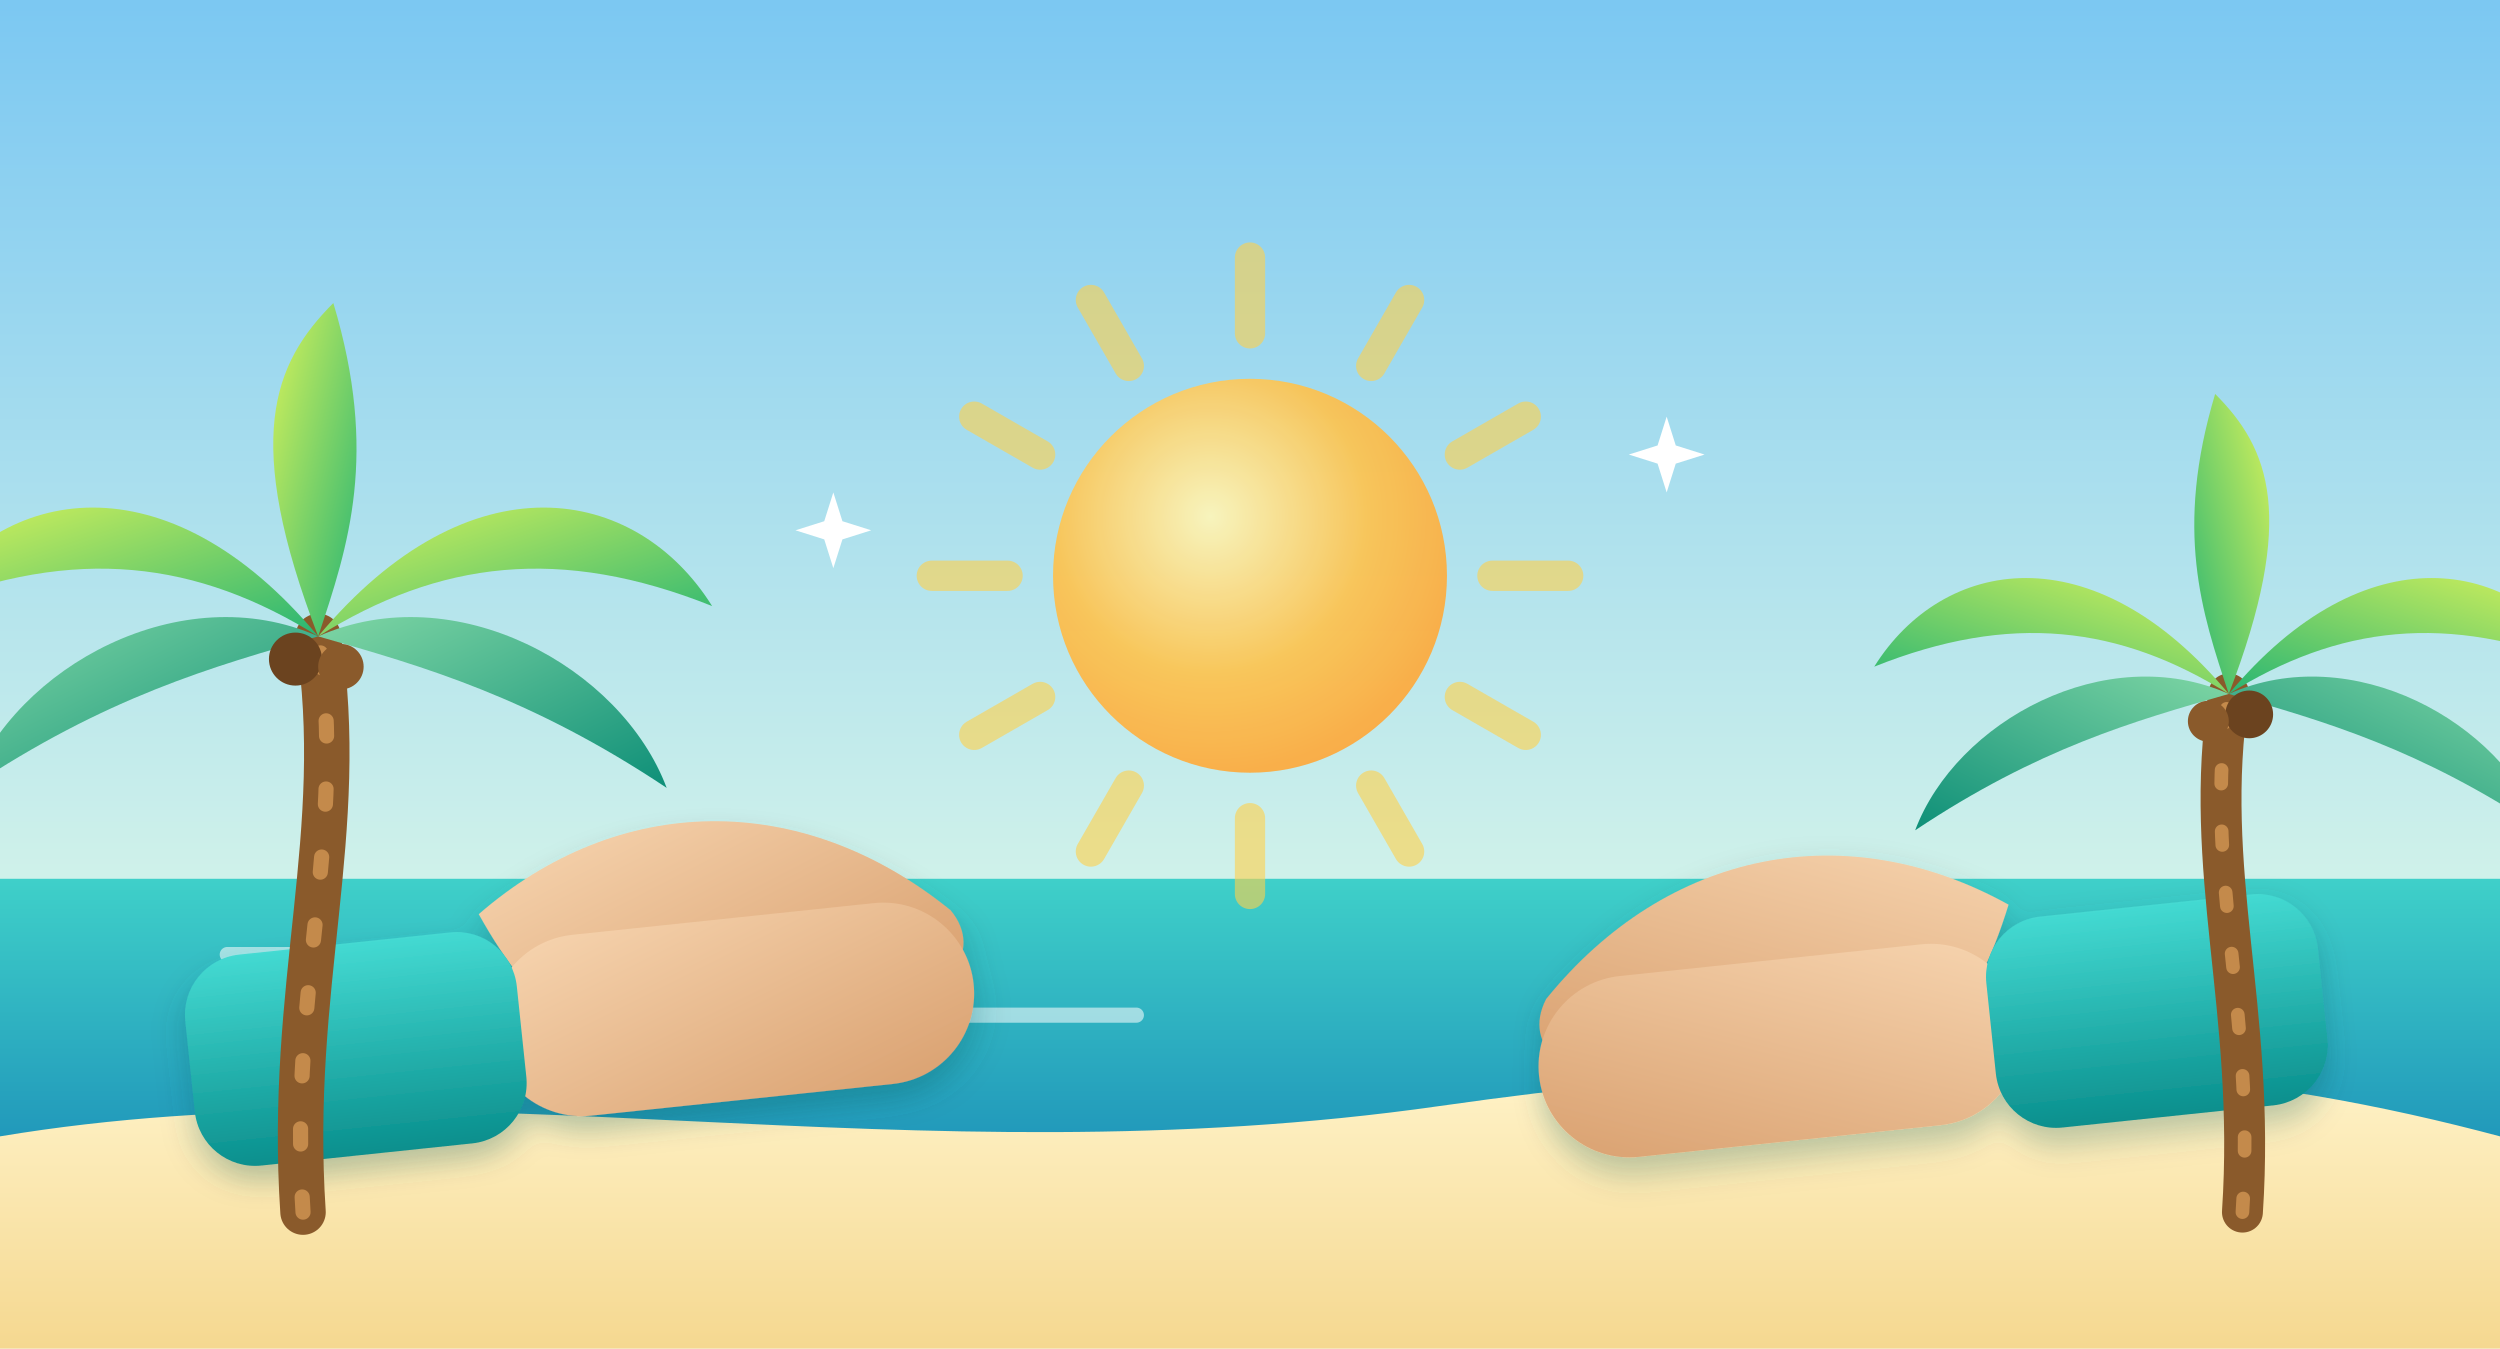
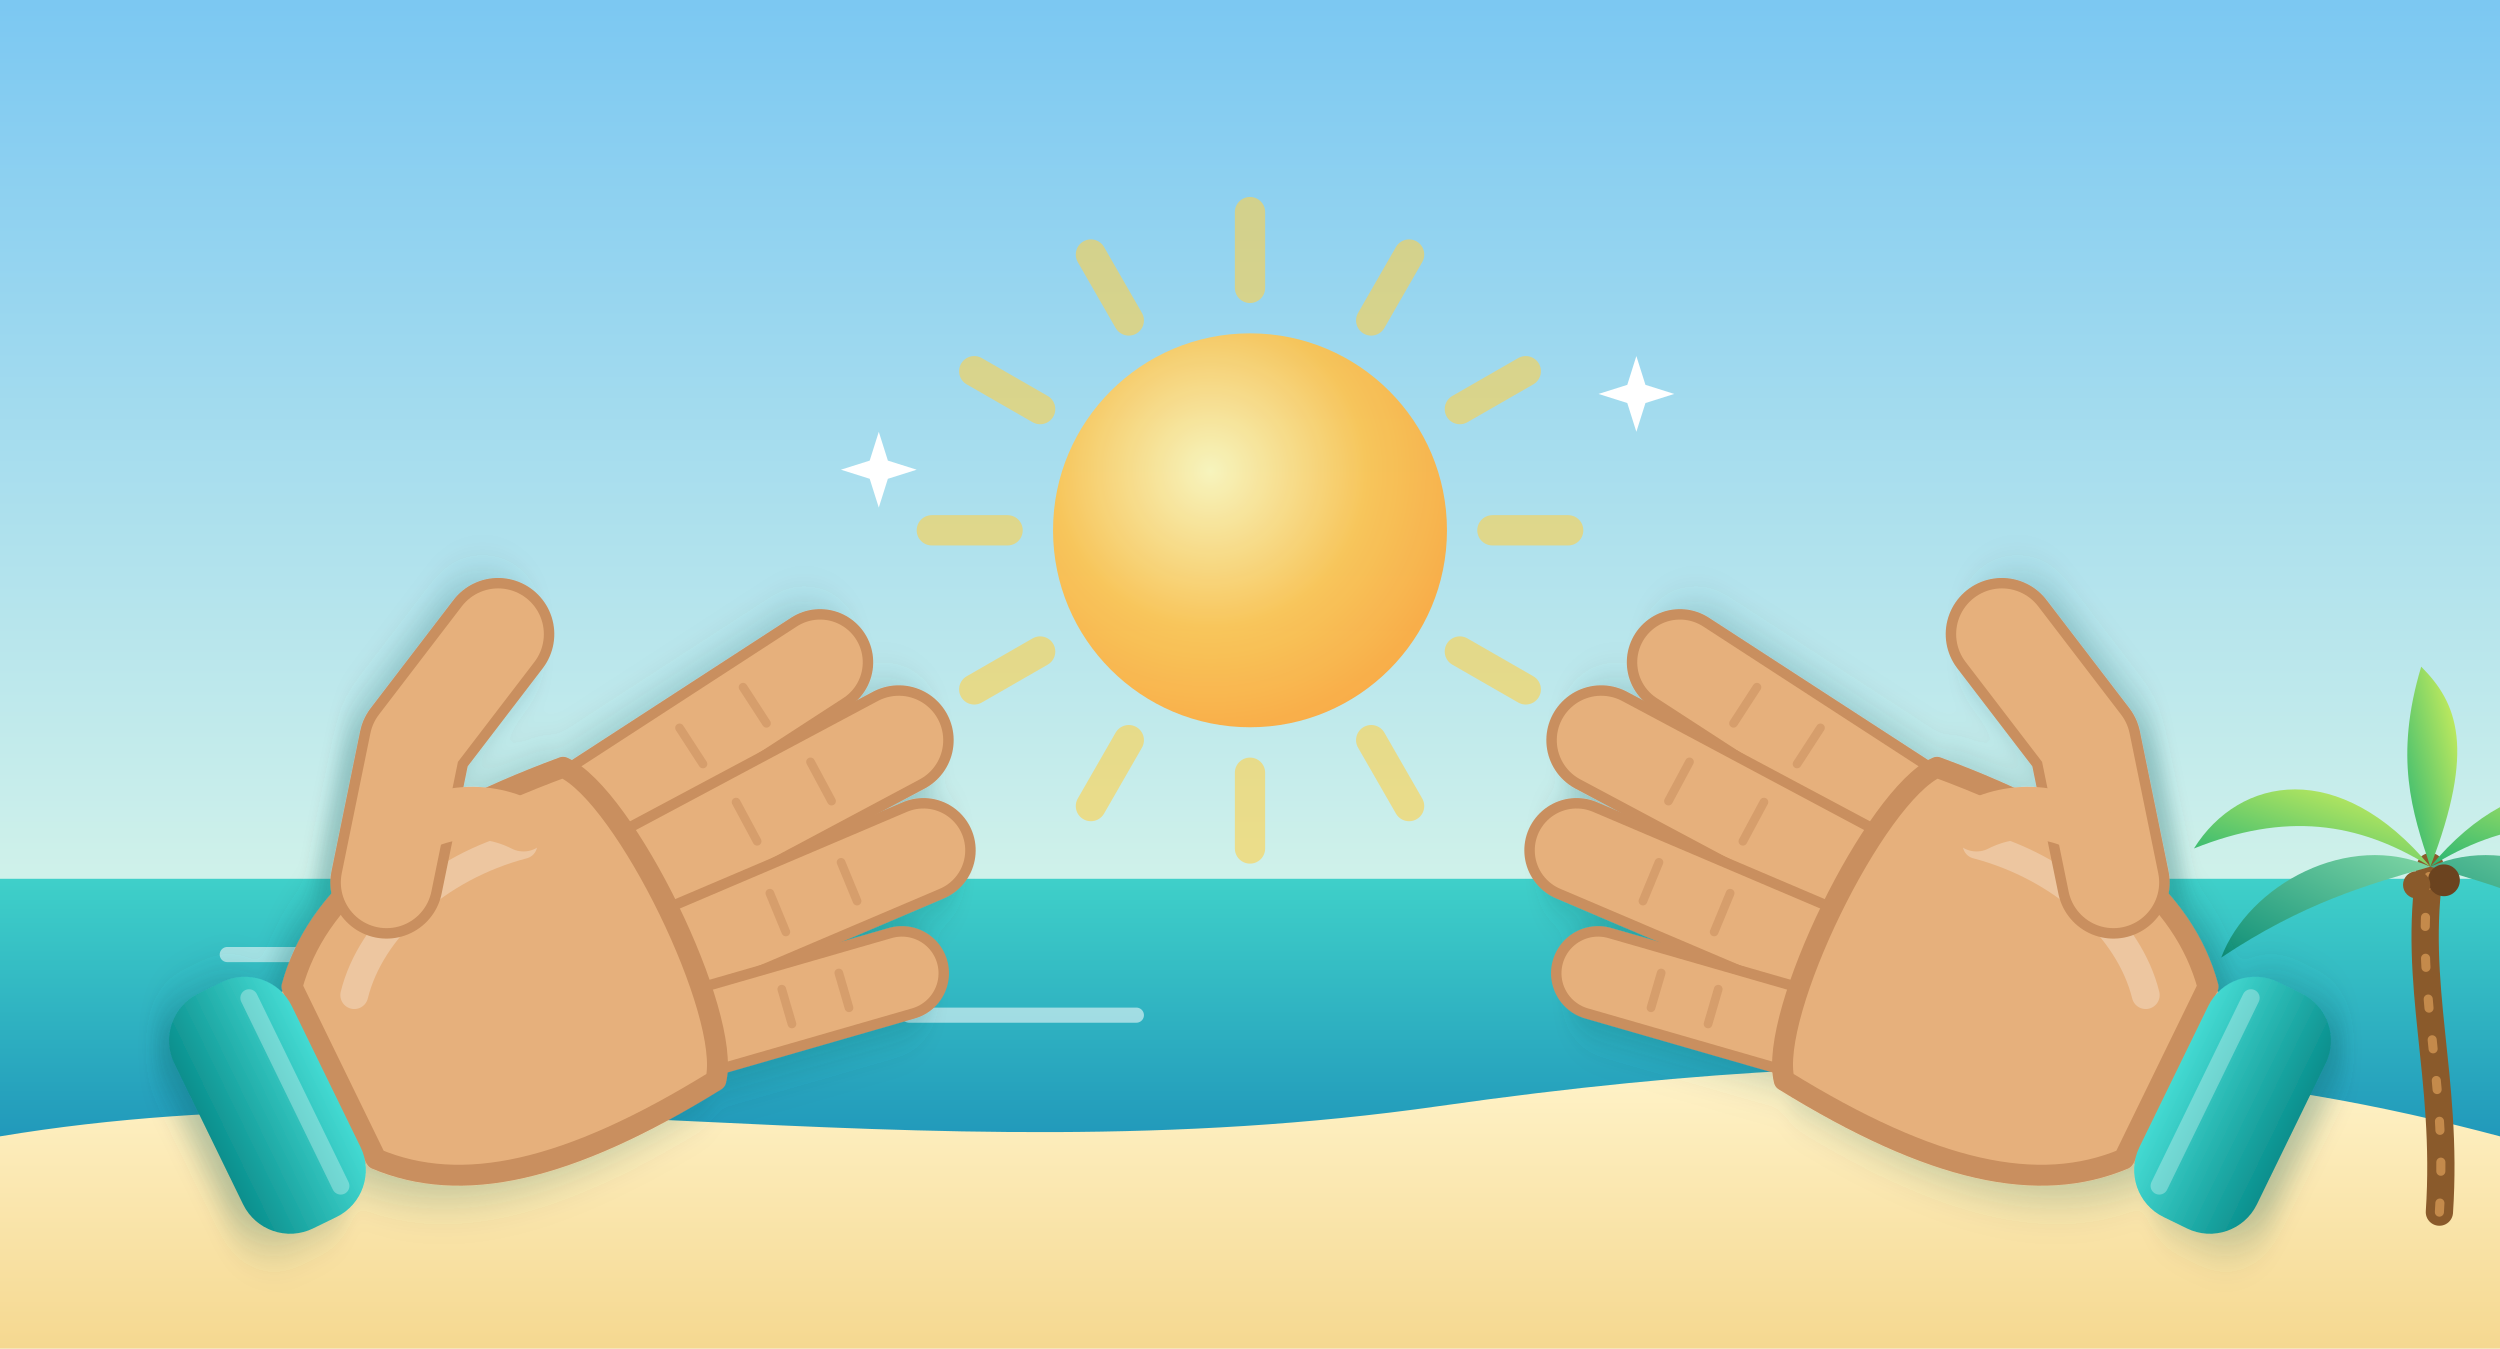
<svg xmlns="http://www.w3.org/2000/svg" viewBox="0 0 330 178" width="330" height="178" role="img">
  <defs>
    <linearGradient id="de-nada-sky" x1="0" y1="0" x2="0" y2="1">
      <stop offset="0" stop-color="#7CC8F2" />
      <stop offset=".65" stop-color="#CFF1EA" />
      <stop offset="1" stop-color="#FFF1C4" />
    </linearGradient>
    <linearGradient id="de-nada-sea" x1="0" y1="0" x2="0" y2="1">
      <stop offset="0" stop-color="#3FD0C9" />
      <stop offset="1" stop-color="#1C8FB8" />
    </linearGradient>
    <linearGradient id="de-nada-sand" x1="0" y1="0" x2="0" y2="1">
      <stop offset="0" stop-color="#FFF3C9" />
      <stop offset="1" stop-color="#F5D890" />
    </linearGradient>
    <linearGradient id="de-nada-leaf" x1="0" y1="0" x2="1" y2="1">
      <stop offset="0" stop-color="#D8F25A" />
      <stop offset="1" stop-color="#27B574" />
    </linearGradient>
    <linearGradient id="de-nada-leafd" x1="0" y1="0" x2="1" y2="1">
      <stop offset="0" stop-color="#7FD6A4" />
      <stop offset="1" stop-color="#0E8F78" />
    </linearGradient>
    <linearGradient id="de-nada-gold" x1="0" y1="0" x2="0" y2="1">
      <stop offset="0" stop-color="#FFE98A" />
      <stop offset=".55" stop-color="#FFC24B" />
      <stop offset="1" stop-color="#E88B14" />
    </linearGradient>
    <linearGradient id="de-nada-teal" x1="0" y1="0" x2="0" y2="1">
      <stop offset="0" stop-color="#44DAD2" />
      <stop offset="1" stop-color="#0A8F8D" />
    </linearGradient>
    <linearGradient id="de-nada-coral" x1="0" y1="0" x2="0" y2="1">
      <stop offset="0" stop-color="#FF8F73" />
      <stop offset="1" stop-color="#E8553A" />
    </linearGradient>
    <linearGradient id="de-nada-skin" x1="0" y1="0" x2="1" y2="1">
      <stop offset="0" stop-color="#F7D5B0" />
      <stop offset="1" stop-color="#D9A06F" />
    </linearGradient>
    <linearGradient id="de-nada-night" x1="0" y1="0" x2="0" y2="1">
      <stop offset="0" stop-color="#16406B" />
      <stop offset=".7" stop-color="#2D7C9E" />
      <stop offset="1" stop-color="#5BB5B8" />
    </linearGradient>
    <linearGradient id="de-nada-dawn" x1="0" y1="0" x2="0" y2="1">
      <stop offset="0" stop-color="#9FD8F2" />
      <stop offset=".6" stop-color="#FFE3B0" />
      <stop offset="1" stop-color="#FFB38A" />
    </linearGradient>
    <radialGradient id="de-nada-sun" cx=".4" cy=".35" r=".8">
      <stop offset="0" stop-color="#FFF6B8" />
      <stop offset=".5" stop-color="#FFC24B" />
      <stop offset="1" stop-color="#FF9A2E" />
    </radialGradient>
    <radialGradient id="de-nada-moon" cx=".35" cy=".35" r=".8">
      <stop offset="0" stop-color="#FFFFFF" />
      <stop offset="1" stop-color="#E9F0C4" />
    </radialGradient>
    <filter id="de-nada-sh" x="-20%" y="-20%" width="140%" height="150%">
      <feDropShadow dx="0" dy="2" stdDeviation="2" flood-color="#0B4F55" flood-opacity=".28" />
    </filter>
+     <linearGradient id="de-nada-wall" x1="0" y1="0" x2="0" y2="1">
+       <stop offset="0" stop-color="#FFF6DC" />
+       <stop offset="1" stop-color="#FFDDAE" />
+     </linearGradient>
+     <linearGradient id="de-nada-wallt" x1="0" y1="0" x2="0" y2="1">
+       <stop offset="0" stop-color="#C9F2E8" />
+       <stop offset="1" stop-color="#8FDCCB" />
+     </linearGradient>
+     <linearGradient id="de-nada-wood" x1="0" y1="0" x2="0" y2="1">
+       <stop offset="0" stop-color="#E8B878" />
+       <stop offset="1" stop-color="#BF8447" />
+     </linearGradient>
+     <linearGradient id="de-nada-road" x1="0" y1="0" x2="0" y2="1">
+       <stop offset="0" stop-color="#8AA7A1" />
+       <stop offset="1" stop-color="#4F6F6A" />
+     </linearGradient>
+     <linearGradient id="de-nada-steel" x1="0" y1="0" x2="0" y2="1">
+       <stop offset="0" stop-color="#F4FAFA" />
+       <stop offset="1" stop-color="#A9C4C2" />
+     </linearGradient>
+     <linearGradient id="de-nada-blue" x1="0" y1="0" x2="0" y2="1">
+       <stop offset="0" stop-color="#5FB4EE" />
+       <stop offset="1" stop-color="#2E6FC0" />
+     </linearGradient>
+     <linearGradient id="de-nada-glass" x1="0" y1="0" x2="1" y2="1">
+       <stop offset="0" stop-color="#E6FAFF" />
+       <stop offset="1" stop-color="#9ED8EE" />
+     </linearGradient>
+     <linearGradient id="de-nada-red" x1="0" y1="0" x2="0" y2="1">
+       <stop offset="0" stop-color="#FF6B52" />
+       <stop offset="1" stop-color="#C92E1E" />
+     </linearGradient>
+     <linearGradient id="de-nada-green" x1="0" y1="0" x2="0" y2="1">
+       <stop offset="0" stop-color="#7BDB6A" />
+       <stop offset="1" stop-color="#2E9E4A" />
+     </linearGradient>
  </defs>
  <clipPath id="de-nada-clip">
    <rect width="330" height="178" rx="0" />
  </clipPath>
  <g clip-path="url(#de-nada-clip)">
    <rect width="330" height="178" fill="url(#de-nada-sky)" />
    <rect y="116" width="330" height="40" fill="url(#de-nada-sea)" />
    <g stroke="#fff" stroke-opacity=".55" stroke-width="2" stroke-linecap="round">
      <path d="M30 126h22M120 134h30M230 125h26M280 138h20" />
    </g>
    <path d="M0 150C60 140 120 156 190 146S300 142 330 150V178H0Z" fill="url(#de-nada-sand)" />
-     <circle cx="165" cy="76" r="26" fill="url(#de-nada-sun)" opacity=".9" />
+     <circle cx="165" cy="70" r="26" fill="url(#de-nada-sun)" opacity=".9" />
    <g stroke="#FFD04A" stroke-width="4" stroke-linecap="round" opacity="0.6">
-       <path d="M197.0 76.0L207.0 76.0" />
-       <path d="M192.7 92.0L201.4 97.0" />
-       <path d="M181.0 103.7L186.0 112.4" />
-       <path d="M165.0 108.0L165.0 118.0" />
-       <path d="M149.0 103.7L144.0 112.4" />
-       <path d="M137.3 92.0L128.6 97.0" />
-       <path d="M133.0 76.0L123.0 76.0" />
-       <path d="M137.3 60.0L128.6 55.0" />
-       <path d="M149.0 48.3L144.0 39.6" />
-       <path d="M165.0 44.0L165.0 34.0" />
-       <path d="M181.0 48.3L186.0 39.6" />
-       <path d="M192.7 60.0L201.4 55.0" />
+       <path d="M197.0 70.0L207.0 70.0" />
+       <path d="M192.7 86.0L201.4 91.0" />
+       <path d="M181.0 97.7L186.0 106.4" />
+       <path d="M165.0 102.0L165.0 112.0" />
+       <path d="M149.0 97.7L144.0 106.4" />
+       <path d="M137.3 86.0L128.6 91.0" />
+       <path d="M133.0 70.0L123.0 70.0" />
+       <path d="M137.3 54.0L128.6 49.0" />
+       <path d="M149.0 42.3L144.0 33.6" />
+       <path d="M165.0 38.0L165.0 28.0" />
+       <path d="M181.0 42.3L186.0 33.6" />
+       <path d="M192.7 54.0L201.4 49.0" />
    </g>
-     <g transform="translate(70 128) scale(1 1) rotate(-6)" filter="url(#de-nada-sh)">
-       <path d="M-6 -8c20 -14 44 -12 62 6 4 6 -2 12 -10 8 -12 -6 -24 -6 -34 0-6 4-12 0-18-14Z" fill="url(#de-nada-skin)" />
-       <rect x="-6" y="-4" width="64" height="24" rx="12" fill="url(#de-nada-skin)" />
-       <rect x="-46" y="-6" width="44" height="28" rx="8" fill="url(#de-nada-teal)" />
-     </g>
-     <g transform="translate(260 128) scale(-1 1) rotate(6)" filter="url(#de-nada-sh)">
-       <path d="M-6 -8c20 -14 44 -12 62 6 4 6 -2 12 -10 8 -12 -6 -24 -6 -34 0-6 4-12 0-18-14Z" fill="url(#de-nada-skin)" />
-       <rect x="-6" y="-4" width="64" height="24" rx="12" fill="url(#de-nada-skin)" />
-       <rect x="-46" y="-6" width="44" height="28" rx="8" fill="url(#de-nada-teal)" />
-     </g>
-     <g transform="translate(40 160) scale(1 1)">
+     <g transform="translate(322 160) scale(-0.6 0.6)">
      <path d="M0 0C-2 -30 6 -50 2 -76" stroke="#8A5A2B" stroke-width="6" fill="none" stroke-linecap="round" />
      <path d="M0 0C-2 -30 6 -50 2 -76" stroke="#C48A4B" stroke-width="2" fill="none" stroke-dasharray="2 7" stroke-linecap="round" />
      <g fill="url(#de-nada-leaf)">
        <path d="M2 -76C-18 -100 -40 -96 -50 -80 -30 -88 -14 -86 2 -76Z" />
        <path d="M2 -76C22 -100 44 -96 54 -80 34 -88 18 -86 2 -76Z" />
        <path d="M2 -76C-8 -102 -4 -112 4 -120 10 -100 6 -88 2 -76Z" />
      </g>
      <g fill="url(#de-nada-leafd)">
        <path d="M2 -76C-16 -84 -38 -72 -44 -56 -26 -68 -12 -72 2 -76Z" />
        <path d="M2 -76C20 -84 42 -72 48 -56 30 -68 16 -72 2 -76Z" />
      </g>
      <circle cx="-1" cy="-73" r="3.5" fill="#6B431F" />
      <circle cx="5" cy="-72" r="3" fill="#8A5A2B" />
    </g>
-     <g transform="translate(296 160) scale(-0.9 0.9)">
-       <path d="M0 0C-2 -30 6 -50 2 -76" stroke="#8A5A2B" stroke-width="6" fill="none" stroke-linecap="round" />
-       <path d="M0 0C-2 -30 6 -50 2 -76" stroke="#C48A4B" stroke-width="2" fill="none" stroke-dasharray="2 7" stroke-linecap="round" />
-       <g fill="url(#de-nada-leaf)">
-         <path d="M2 -76C-18 -100 -40 -96 -50 -80 -30 -88 -14 -86 2 -76Z" />
-         <path d="M2 -76C22 -100 44 -96 54 -80 34 -88 18 -86 2 -76Z" />
-         <path d="M2 -76C-8 -102 -4 -112 4 -120 10 -100 6 -88 2 -76Z" />
-       </g>
-       <g fill="url(#de-nada-leafd)">
-         <path d="M2 -76C-16 -84 -38 -72 -44 -56 -26 -68 -12 -72 2 -76Z" />
-         <path d="M2 -76C20 -84 42 -72 48 -56 30 -68 16 -72 2 -76Z" />
-       </g>
-       <circle cx="-1" cy="-73" r="3.5" fill="#6B431F" />
-       <circle cx="5" cy="-72" r="3" fill="#8A5A2B" />
+     <g transform="translate(72 128) rotate(64) scale(1.15 1.15)" filter="url(#de-nada-sh)">
+       <path d="M-14.0 -12.0L-17.9 -43.8" stroke="#C98F5E" stroke-width="12.2" stroke-linecap="round" stroke-linejoin="round" fill="none" />
+       <path d="M-14.0 -12.0L-17.9 -43.8" stroke="#E6B07C" stroke-width="9.8" stroke-linecap="round" stroke-linejoin="round" fill="none" />
+       <path d="M-18.2 -26.0l4.9 -0.6" stroke="#C98F5E" stroke-width="1" stroke-linecap="round" opacity=".55" />
+       <path d="M-19.2 -34.6l4.9 -0.6" stroke="#C98F5E" stroke-width="1" stroke-linecap="round" opacity=".55" />
+       <path d="M-4.6 -12.0L-5.9 -48.0" stroke="#C98F5E" stroke-width="12.6" stroke-linecap="round" stroke-linejoin="round" fill="none" />
+       <path d="M-4.6 -12.0L-5.9 -48.0" stroke="#E6B07C" stroke-width="10.2" stroke-linecap="round" stroke-linejoin="round" fill="none" />
+       <path d="M-7.7 -28.1l5.1 -0.2" stroke="#C98F5E" stroke-width="1" stroke-linecap="round" opacity=".55" />
+       <path d="M-8.1 -37.8l5.1 -0.2" stroke="#C98F5E" stroke-width="1" stroke-linecap="round" opacity=".55" />
+       <path d="M5.0 -12.0L6.7 -45.0" stroke="#C98F5E" stroke-width="12.0" stroke-linecap="round" stroke-linejoin="round" fill="none" />
+       <path d="M5.0 -12.0L6.7 -45.0" stroke="#E6B07C" stroke-width="9.6" stroke-linecap="round" stroke-linejoin="round" fill="none" />
+       <path d="M3.4 -27.0l4.8 0.3" stroke="#C98F5E" stroke-width="1" stroke-linecap="round" opacity=".55" />
+       <path d="M3.8 -35.9l4.8 0.3" stroke="#C98F5E" stroke-width="1" stroke-linecap="round" opacity=".55" />
+       <path d="M14.0 -12.0L18.3 -36.6" stroke="#C98F5E" stroke-width="10.8" stroke-linecap="round" stroke-linejoin="round" fill="none" />
+       <path d="M14.0 -12.0L18.3 -36.6" stroke="#E6B07C" stroke-width="8.4" stroke-linecap="round" stroke-linejoin="round" fill="none" />
+       <path d="M13.9 -23.4l4.1 0.7" stroke="#C98F5E" stroke-width="1" stroke-linecap="round" opacity=".55" />
+       <path d="M15.1 -30.1l4.1 0.7" stroke="#C98F5E" stroke-width="1" stroke-linecap="round" opacity=".55" />
+       <rect x="-11" y="18" width="22" height="16" rx="6" fill="#E6B07C" />
+       <path d="M-20 -12C-22 8 -19 20 -11 27H11C19 20 22 8 20 -12C14 -17 -14 -17 -20 -12Z" fill="#E6B07C" stroke="#C98F5E" stroke-width="2.4" stroke-linejoin="round" />
+       <path d="M-14 -4C-16 6 -13 16 -7 21" stroke="#fff" stroke-opacity=".28" stroke-width="3.2" fill="none" stroke-linecap="round" />
+       <path d="M-17.0 12.0L-30.0 2.0L-37.0 -12.0" stroke="#C98F5E" stroke-width="12.9" stroke-linecap="round" stroke-linejoin="round" fill="none" />
+       <path d="M-17.0 12.0L-30.0 2.0L-37.0 -12.0" stroke="#E6B07C" stroke-width="10.5" stroke-linecap="round" stroke-linejoin="round" fill="none" />
+       <path d="M-20 12C-23 4 -20 -2 -16 -5" stroke="#E6B07C" stroke-width="6" fill="none" stroke-linecap="round" />
+       <path d="M-6 3q6 -3 12 0" stroke="#C98F5E" stroke-width="1.2" fill="none" opacity="0" />
+       <rect x="-15.0" y="28" width="30" height="15" rx="6" fill="url(#de-nada-teal)" />
+       <path d="M-12.0 32H12.0" stroke="#fff" stroke-opacity=".3" stroke-width="2" stroke-linecap="round" />
    </g>
-     <polygon points="110.0,65.0 111.2,68.8 115.0,70.0 111.2,71.2 110.0,75.0 108.8,71.2 105.0,70.0 108.8,68.8" fill="#fff" opacity="1" />
-     <polygon points="220.0,55.0 221.2,58.8 225.0,60.0 221.2,61.2 220.0,65.0 218.8,61.2 215.0,60.0 218.8,58.8" fill="#fff" opacity="1" />
+     <g transform="translate(258 128) rotate(-64) scale(-1.15 1.15)" filter="url(#de-nada-sh)">
+       <path d="M-14.0 -12.0L-17.9 -43.8" stroke="#C98F5E" stroke-width="12.2" stroke-linecap="round" stroke-linejoin="round" fill="none" />
+       <path d="M-14.0 -12.0L-17.9 -43.8" stroke="#E6B07C" stroke-width="9.8" stroke-linecap="round" stroke-linejoin="round" fill="none" />
+       <path d="M-18.2 -26.0l4.9 -0.6" stroke="#C98F5E" stroke-width="1" stroke-linecap="round" opacity=".55" />
+       <path d="M-19.2 -34.6l4.9 -0.6" stroke="#C98F5E" stroke-width="1" stroke-linecap="round" opacity=".55" />
+       <path d="M-4.6 -12.0L-5.9 -48.0" stroke="#C98F5E" stroke-width="12.6" stroke-linecap="round" stroke-linejoin="round" fill="none" />
+       <path d="M-4.6 -12.0L-5.9 -48.0" stroke="#E6B07C" stroke-width="10.2" stroke-linecap="round" stroke-linejoin="round" fill="none" />
+       <path d="M-7.7 -28.1l5.1 -0.2" stroke="#C98F5E" stroke-width="1" stroke-linecap="round" opacity=".55" />
+       <path d="M-8.1 -37.8l5.1 -0.2" stroke="#C98F5E" stroke-width="1" stroke-linecap="round" opacity=".55" />
+       <path d="M5.0 -12.0L6.7 -45.0" stroke="#C98F5E" stroke-width="12.0" stroke-linecap="round" stroke-linejoin="round" fill="none" />
+       <path d="M5.0 -12.0L6.7 -45.0" stroke="#E6B07C" stroke-width="9.6" stroke-linecap="round" stroke-linejoin="round" fill="none" />
+       <path d="M3.4 -27.0l4.8 0.3" stroke="#C98F5E" stroke-width="1" stroke-linecap="round" opacity=".55" />
+       <path d="M3.8 -35.9l4.8 0.3" stroke="#C98F5E" stroke-width="1" stroke-linecap="round" opacity=".55" />
+       <path d="M14.0 -12.0L18.3 -36.6" stroke="#C98F5E" stroke-width="10.8" stroke-linecap="round" stroke-linejoin="round" fill="none" />
+       <path d="M14.0 -12.0L18.3 -36.6" stroke="#E6B07C" stroke-width="8.4" stroke-linecap="round" stroke-linejoin="round" fill="none" />
+       <path d="M13.9 -23.4l4.1 0.7" stroke="#C98F5E" stroke-width="1" stroke-linecap="round" opacity=".55" />
+       <path d="M15.1 -30.1l4.1 0.7" stroke="#C98F5E" stroke-width="1" stroke-linecap="round" opacity=".55" />
+       <rect x="-11" y="18" width="22" height="16" rx="6" fill="#E6B07C" />
+       <path d="M-20 -12C-22 8 -19 20 -11 27H11C19 20 22 8 20 -12C14 -17 -14 -17 -20 -12Z" fill="#E6B07C" stroke="#C98F5E" stroke-width="2.4" stroke-linejoin="round" />
+       <path d="M-14 -4C-16 6 -13 16 -7 21" stroke="#fff" stroke-opacity=".28" stroke-width="3.2" fill="none" stroke-linecap="round" />
+       <path d="M-17.0 12.0L-30.0 2.0L-37.0 -12.0" stroke="#C98F5E" stroke-width="12.9" stroke-linecap="round" stroke-linejoin="round" fill="none" />
+       <path d="M-17.0 12.0L-30.0 2.0L-37.0 -12.0" stroke="#E6B07C" stroke-width="10.5" stroke-linecap="round" stroke-linejoin="round" fill="none" />
+       <path d="M-20 12C-23 4 -20 -2 -16 -5" stroke="#E6B07C" stroke-width="6" fill="none" stroke-linecap="round" />
+       <path d="M-6 3q6 -3 12 0" stroke="#C98F5E" stroke-width="1.2" fill="none" opacity="0" />
+       <rect x="-15.0" y="28" width="30" height="15" rx="6" fill="url(#de-nada-teal)" />
+       <path d="M-12.0 32H12.0" stroke="#fff" stroke-opacity=".3" stroke-width="2" stroke-linecap="round" />
+     </g>
+     <polygon points="116.0,57.0 117.2,60.8 121.0,62.0 117.2,63.2 116.0,67.0 114.8,63.2 111.0,62.0 114.8,60.8" fill="#fff" opacity="1" />
+     <polygon points="216.0,47.0 217.2,50.8 221.0,52.0 217.2,53.2 216.0,57.0 214.8,53.2 211.0,52.0 214.8,50.8" fill="#fff" opacity="1" />
  </g>
</svg>
